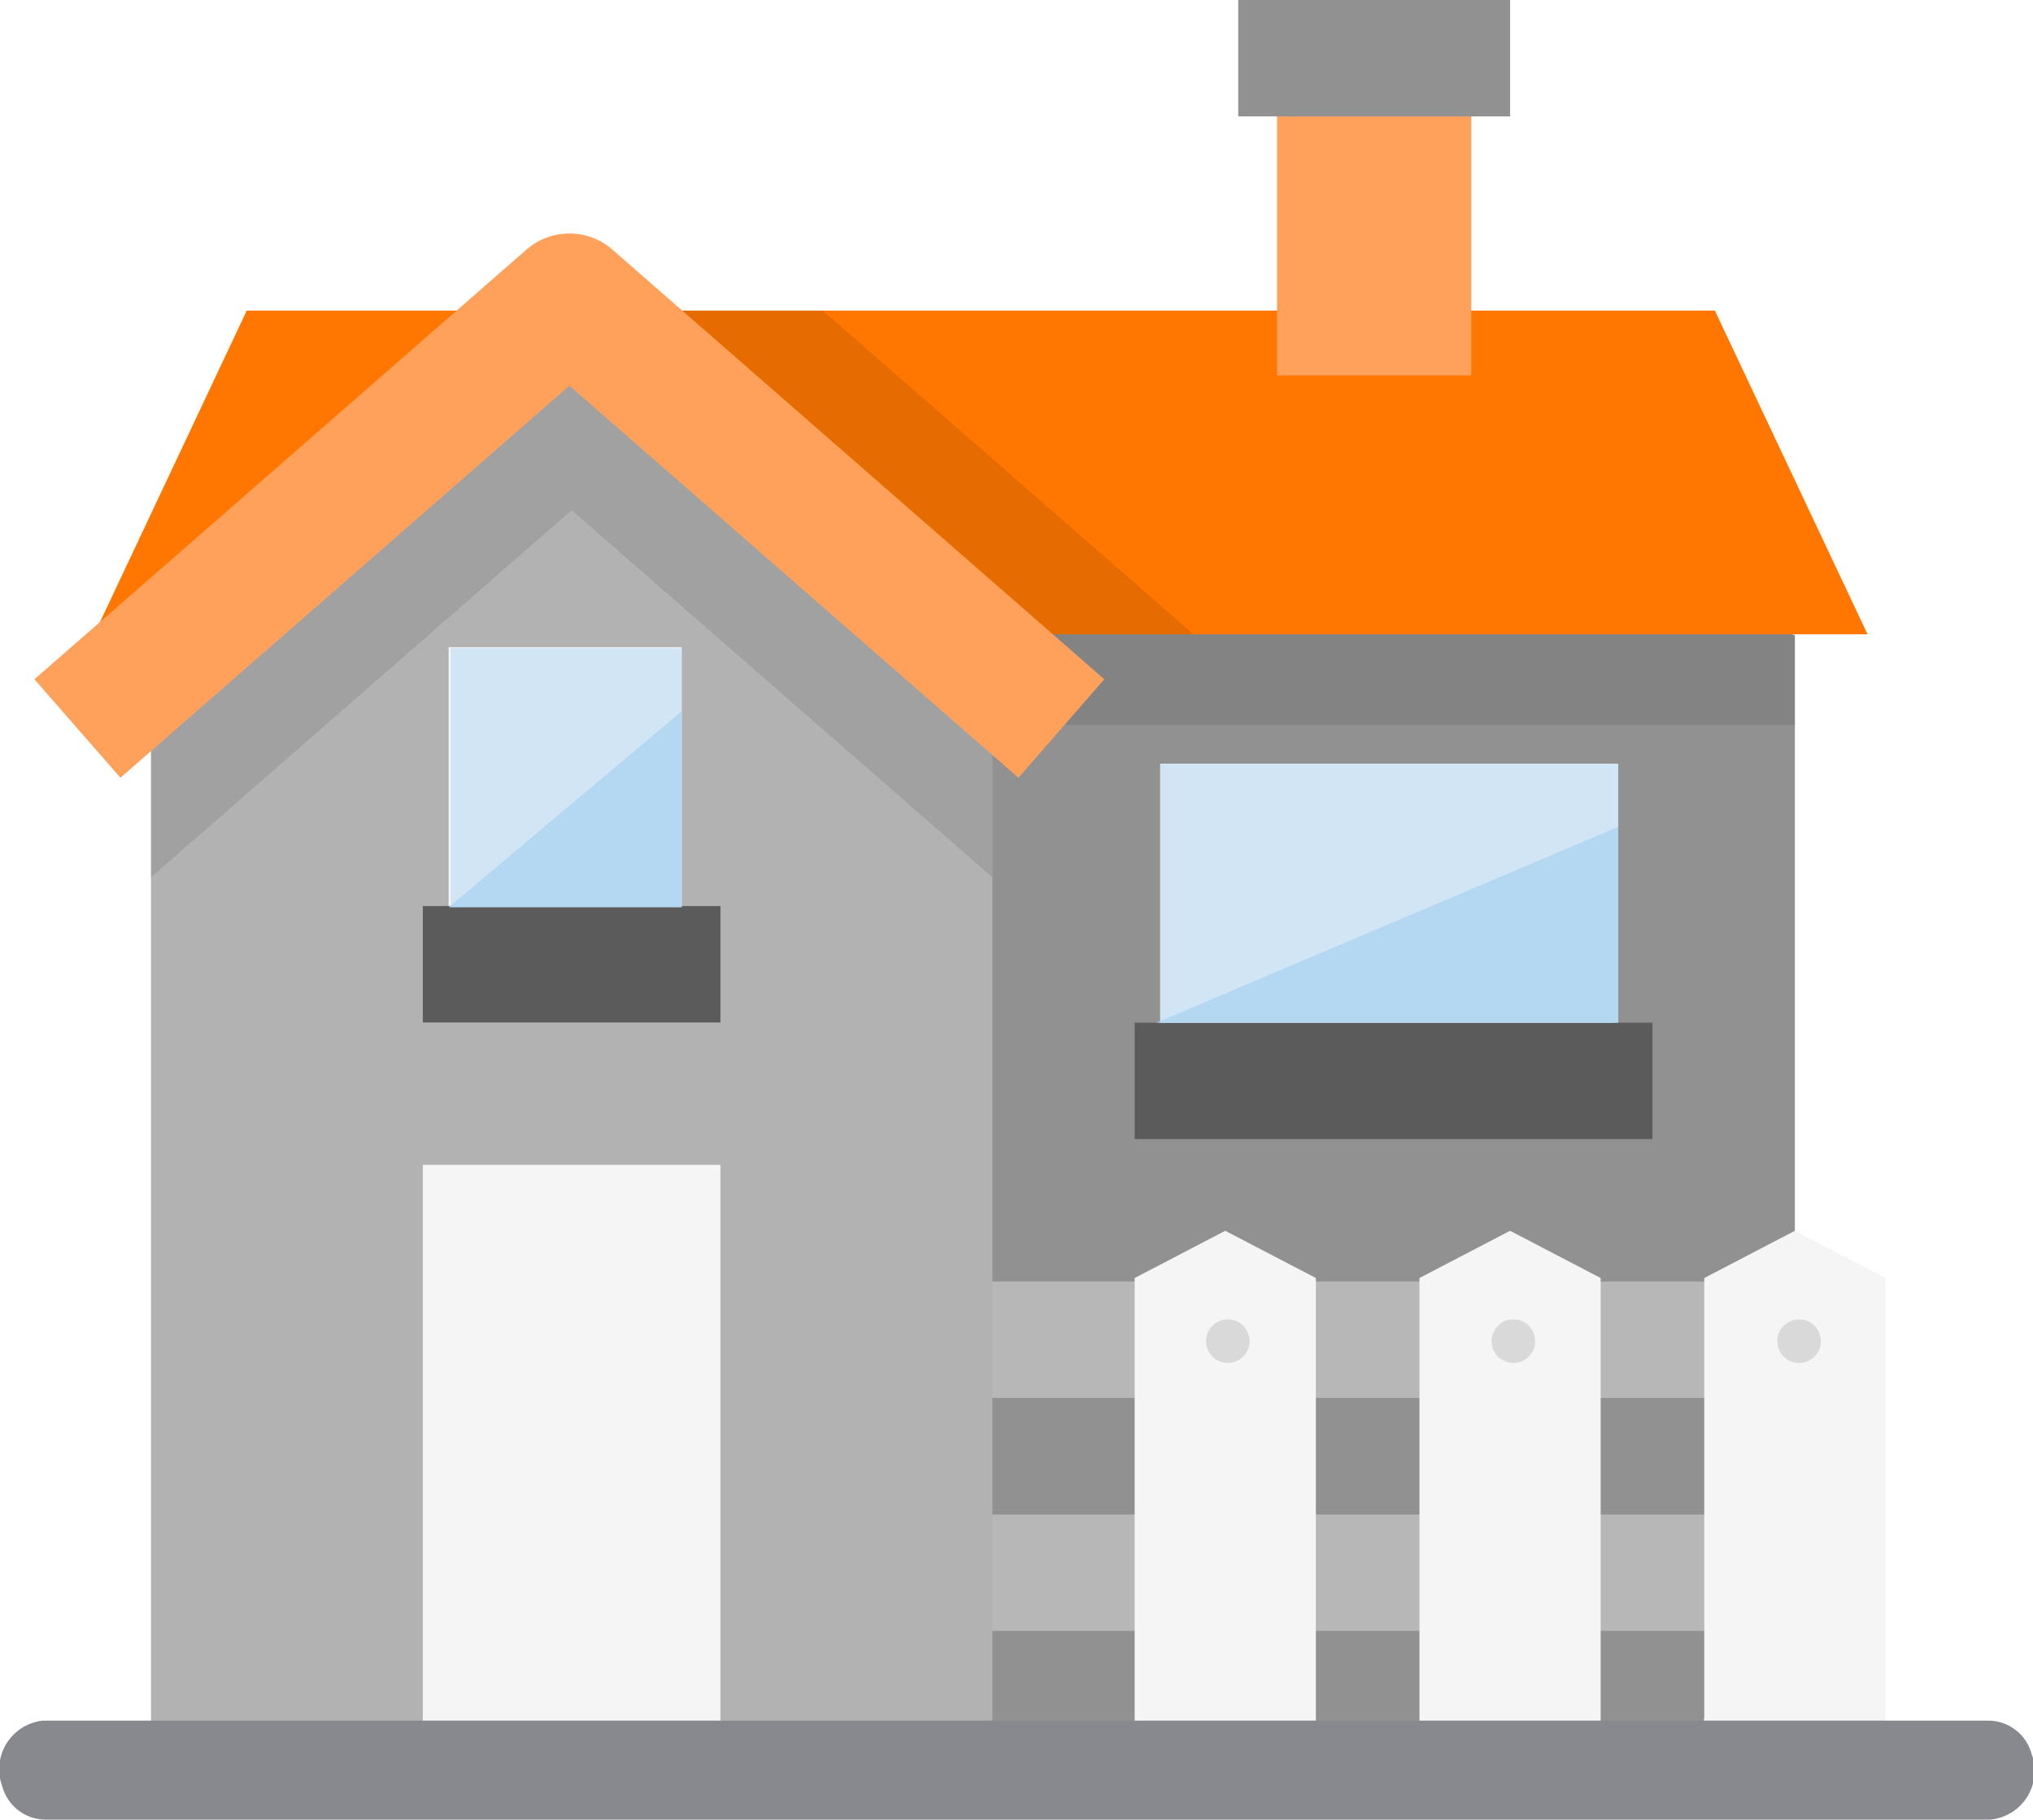
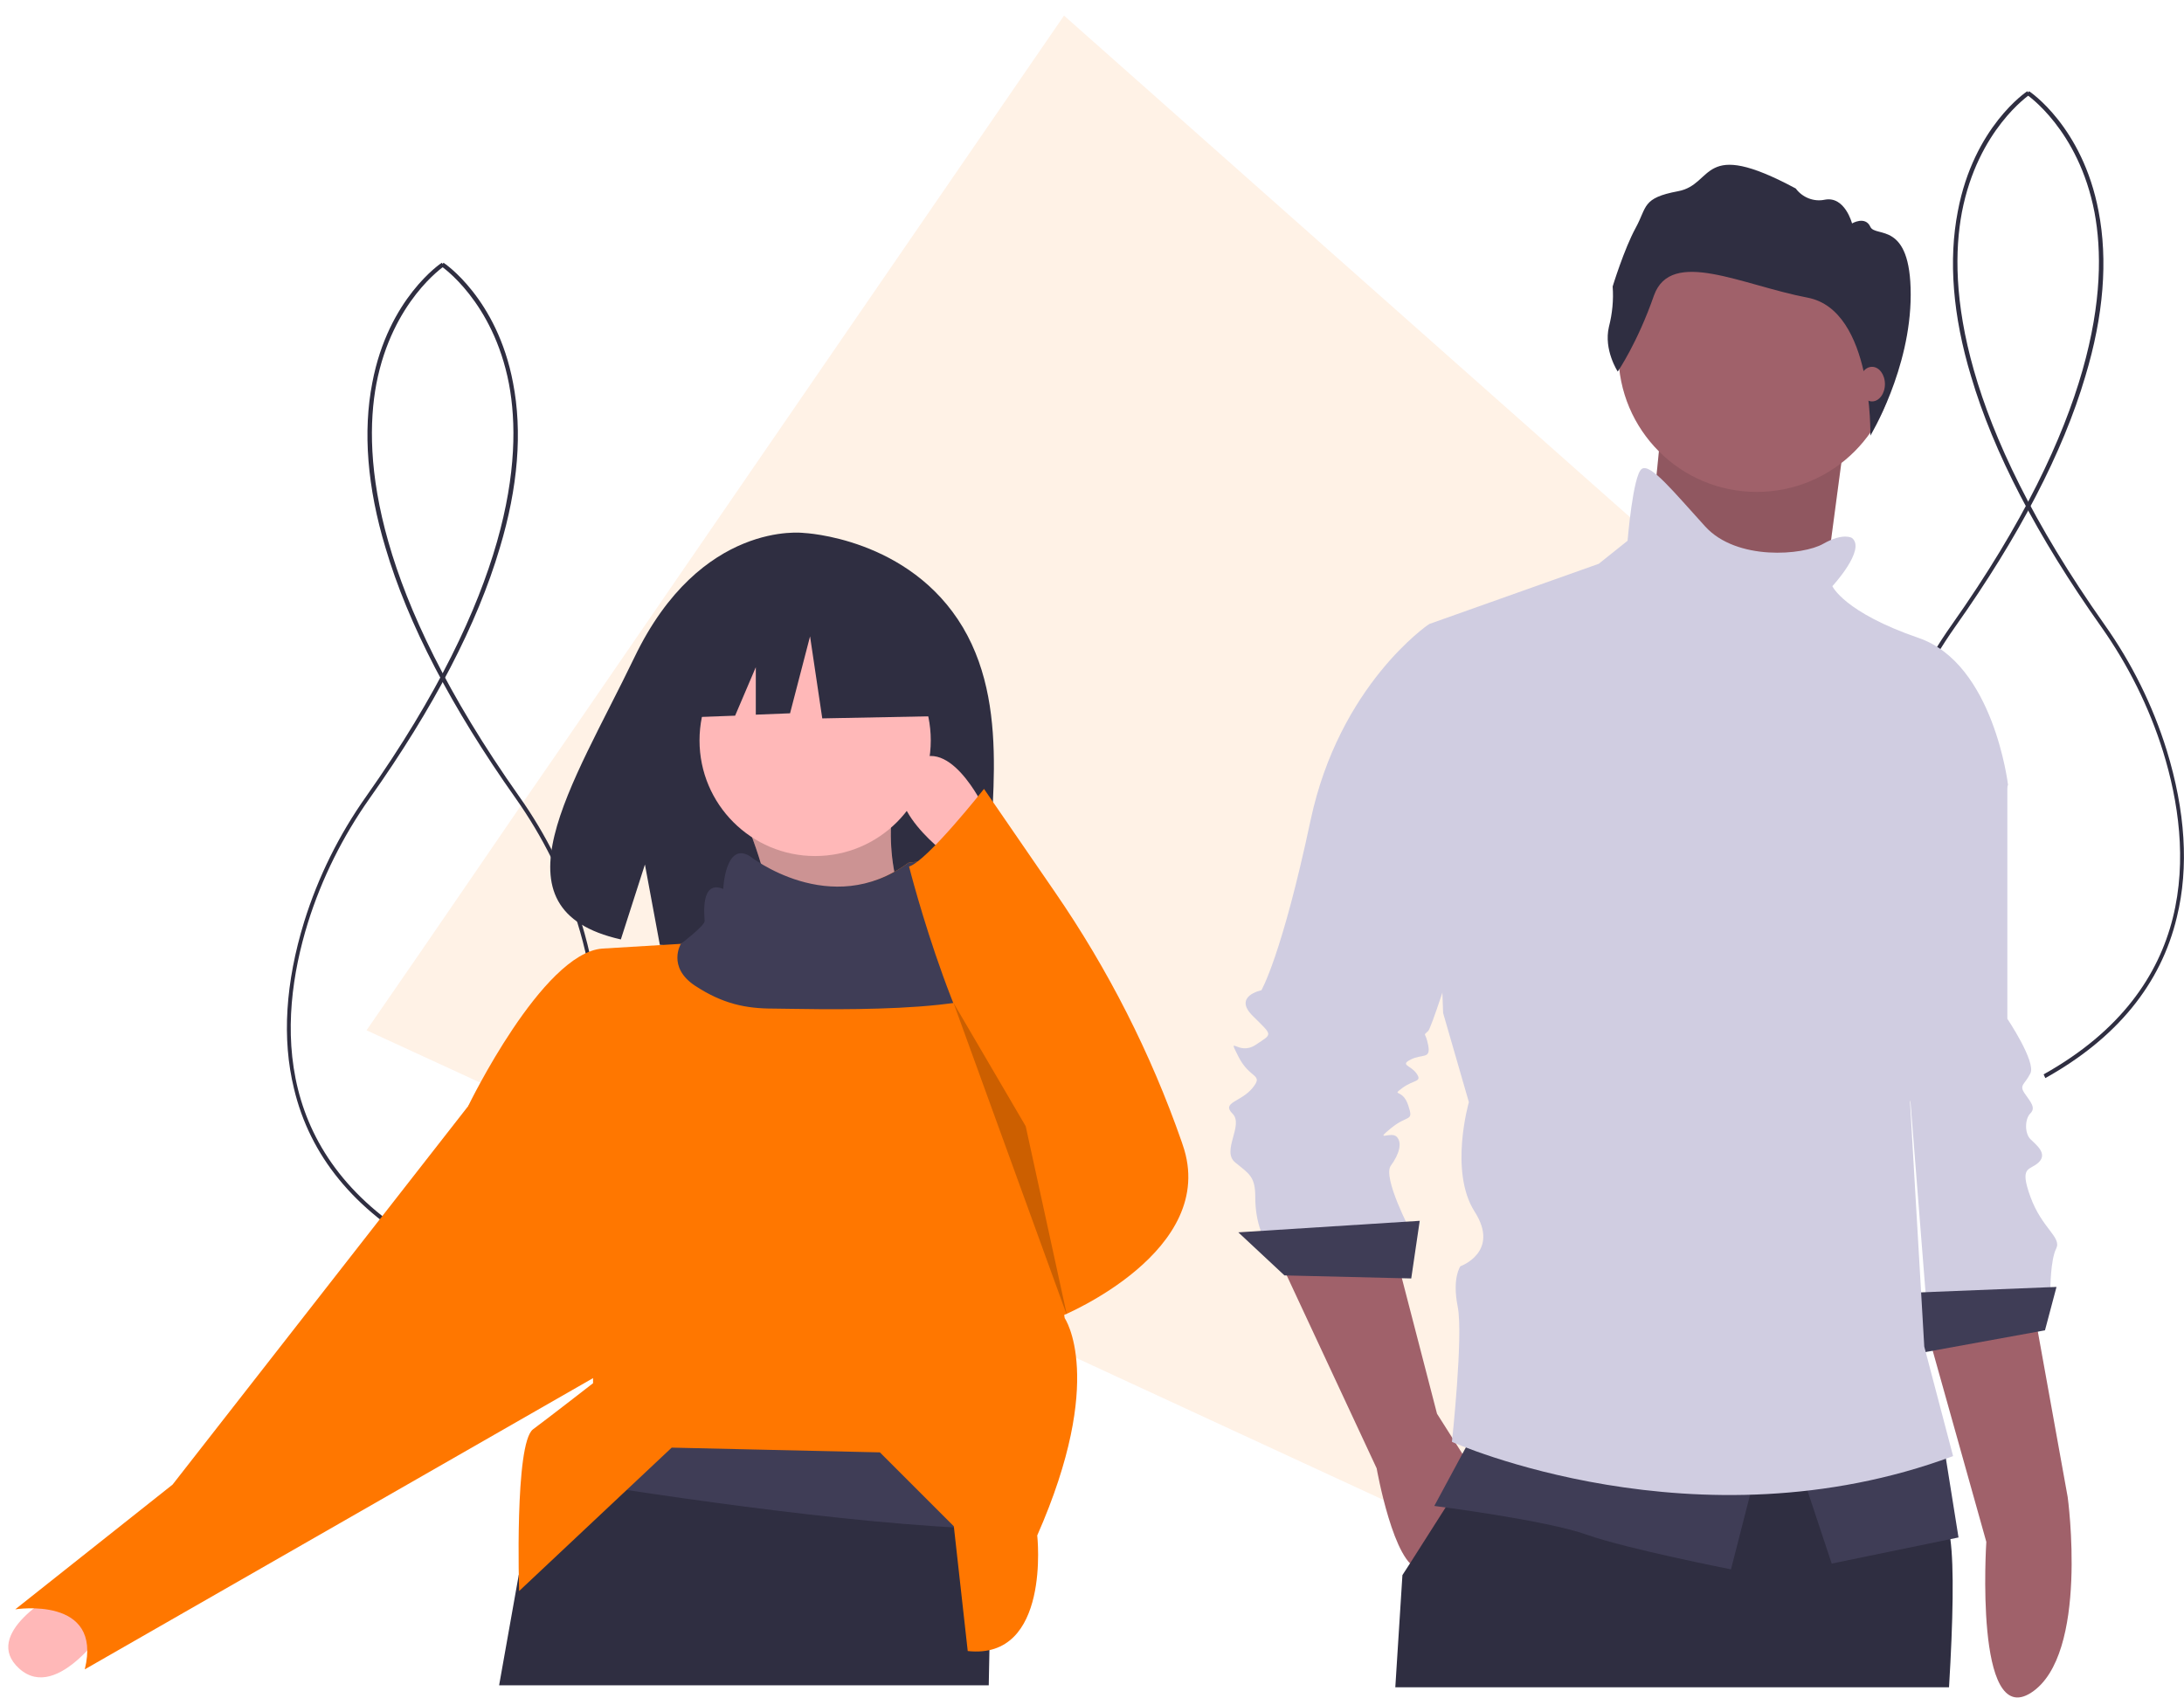
- <svg xmlns="http://www.w3.org/2000/svg" viewBox="0 0 111.07 99.41">
-   <defs>
-     <style>.cls-1{fill:#919191;}.cls-2{opacity:0.1;}.cls-2,.cls-8{isolation:isolate;}.cls-3{fill:#f70;}.cls-4{fill:#b7b7b7;}.cls-5{fill:#f5f5f5;}.cls-6{fill:#d9d9d9;}.cls-7{fill:#b2b2b2;}.cls-8{fill:#5b5b5b;}.cls-9{fill:#ffa15a;}.cls-10{fill:#88888f;}.cls-11{fill:#d1e5f5;}.cls-12{fill:#b4d8f1;}</style>
-   </defs>
-   <g id="Calque_2" data-name="Calque 2">
-     <g id="ELEMENTS">
-       <polygon class="cls-1" points="75.86 27.62 53.37 33.5 45.34 65.28 53.99 94.05 61.88 94.05 66.86 91.48 71.84 94.05 77.48 94.05 82.46 90.64 87.44 94.05 93.08 94.05 98.06 67.24 98.06 34.71 75.86 27.62" />
-       <polygon class="cls-2" points="98.06 39.6 98.06 34.5 75.86 27.41 53.37 33.29 51.77 39.6 98.06 39.6" />
-       <polygon class="cls-3" points="102.03 34.65 93.69 16.97 13.48 16.97 5.15 34.65 102.03 34.65" />
-       <rect class="cls-4" x="50.68" y="70.01" width="48.09" height="6.36" />
-       <rect class="cls-4" x="50.68" y="82.74" width="48.09" height="6.36" />
-       <polygon class="cls-5" points="93.11 94.05 93.11 69.82 98.06 67.24 103.01 69.82 103.01 94.05 93.11 94.05" />
-       <circle class="cls-6" cx="98.29" cy="73.27" r="1.19" />
-       <polygon class="cls-5" points="77.55 94.05 77.55 69.82 82.5 67.24 87.45 69.82 87.45 94.05 77.55 94.05" />
-       <circle class="cls-6" cx="82.68" cy="73.27" r="1.19" />
-       <polygon class="cls-5" points="61.99 94.05 61.99 69.82 66.94 67.24 71.89 69.82 71.89 94.05 61.99 94.05" />
-       <circle class="cls-6" cx="67.08" cy="73.27" r="1.19" />
-       <polygon class="cls-7" points="31.23 17.21 8.25 35.65 8.25 94.05 23.24 94.05 31.23 84.06 39.23 94.05 54.22 94.05 54.22 35.65 31.23 17.21" />
-       <rect class="cls-5" x="23.1" y="63.64" width="16.26" height="30.41" />
-       <rect class="cls-5" x="24.51" y="35.36" width="12.73" height="16.97" />
-       <rect class="cls-8" x="23.1" y="49.5" width="16.26" height="6.36" />
-       <rect class="cls-5" x="63.41" y="41.72" width="24.75" height="16.97" />
-       <rect class="cls-8" x="61.99" y="55.87" width="28.29" height="6.36" />
-       <rect class="cls-9" x="69.77" y="2.83" width="10.61" height="17.68" />
-       <rect class="cls-1" x="67.65" width="14.85" height="6.36" />
-       <polygon class="cls-2" points="8.25 35.63 8.25 47.93 31.23 27.87 54.22 47.93 54.22 35.63 31.23 17.29 8.25 35.63" />
-       <polygon class="cls-2" points="57.52 34.65 65.2 34.65 44.95 16.97 37.27 16.97 57.52 34.65" />
-       <path class="cls-9" d="M55.64,42.49,31.11,21.07,6.58,42.49l-4.7-5.38L28.76,13.64a3.57,3.57,0,0,1,4.7,0L60.33,37.11Z" />
-       <path class="cls-10" d="M108.72,99.41H2.47A2.46,2.46,0,0,1,.12,97.58,2.67,2.67,0,0,1,2.35,94H108.6A2.46,2.46,0,0,1,111,95.84,2.67,2.67,0,0,1,108.72,99.41Z" />
-       <rect class="cls-11" x="63.38" y="41.72" width="25.03" height="14.14" />
-       <polygon class="cls-12" points="63.18 55.87 88.41 55.87 88.41 45.17 63.18 55.87" />
-       <rect class="cls-11" x="24.62" y="35.41" width="12.62" height="14.14" />
-       <polygon class="cls-12" points="24.52 49.56 37.24 49.56 37.24 38.86 24.52 49.56" />
-     </g>
+ <svg xmlns="http://www.w3.org/2000/svg" version="1.1" id="Calque_1" x="0px" y="0px" viewBox="0 0 644.1 500.6" style="enable-background:new 0 0 644.1 500.6;" xml:space="preserve">
+   <style type="text/css">
+ 	.st0{opacity:0.1;fill:#FF7700;enable-background:new    ;}
+ 	.st1{fill:#2F2E41;}
+ 	.st2{fill:#FFB8B8;}
+ 	.st3{opacity:0.2;enable-background:new    ;}
+ 	.st4{fill:#3F3D56;}
+ 	.st5{fill:#FF7700;}
+ 	.st6{fill:#A0616A;}
+ 	.st7{fill:#D0CDE1;}
+ 	.st8{opacity:0.1;enable-background:new    ;}
+ </style>
+   <g>
+     <polygon class="st0" points="581.8,242.1 572.2,285.1 564.4,320 558.3,347.8 550.5,382.7 525.2,496.6 211.3,351.5 188.2,340.9    159,327.4 135.9,316.7 108.1,303.9 123.9,281 137,261.9 153.5,237.8 166.6,218.8 313.8,4.6 469.8,142.9 497.6,167.5 519.7,187.2    547.5,211.8  " />
+     <path class="st1" d="M125.5,368.6c-21-11.7-34.1-27.7-38.8-47.5c-3.6-14.7-2.5-31.3,3-49.2c4.1-13.2,10.3-25.7,18.3-37   c42.5-60.2,46.3-99.4,42.1-121.7c-4.7-24.4-19.9-34.6-20-34.7l0.7-1c0.2,0.1,15.8,10.5,20.5,35.4c2.8,14.4,1.5,30.8-3.9,48.7   c-6.6,22.4-19.5,47.2-38.4,73.9c-7.9,11.2-14.1,23.6-18.2,36.7c-9.1,29.4-10.4,69.8,35.2,95.3L125.5,368.6z" />
+     <path class="st1" d="M135.6,368.6c21-11.7,34.1-27.7,38.8-47.5c3.6-14.7,2.5-31.3-3-49.2c-4.1-13.2-10.3-25.7-18.3-37   c-42.5-60.2-46.3-99.4-42.1-121.7c4.7-24.4,19.9-34.6,20-34.7l-0.7-1c-0.2,0.1-15.8,10.5-20.5,35.4c-2.8,14.4-1.5,30.8,3.9,48.7   c6.6,22.4,19.5,47.2,38.4,73.9c7.9,11.2,14.1,23.6,18.2,36.7c9.1,29.4,10.4,69.8-35.2,95.3L135.6,368.6z" />
+     <path class="st1" d="M593.1,318c-21-11.7-34.1-27.7-38.8-47.5c-3.6-14.7-2.5-31.3,3-49.2c4.1-13.2,10.3-25.7,18.3-37   c42.5-60.2,46.3-99.4,42.1-121.7c-4.7-24.4-19.9-34.6-20-34.7l0.7-1c0.2,0.1,15.8,10.5,20.5,35.4c2.8,14.4,1.5,30.8-3.9,48.7   c-6.6,22.4-19.5,47.2-38.4,73.9c-7.9,11.2-14.1,23.6-18.2,36.7c-9.1,29.4-10.4,69.8,35.2,95.3L593.1,318z" />
+     <path class="st1" d="M603.2,318c21-11.7,34.1-27.7,38.8-47.5c3.6-14.7,2.5-31.3-3-49.2c-4.1-13.2-10.3-25.7-18.3-37   c-42.5-60.2-46.3-99.4-42.1-121.7c4.7-24.4,19.9-34.6,20-34.7l-0.7-1c-0.2,0.1-15.8,10.5-20.5,35.4c-2.8,14.4-1.5,30.8,3.9,48.7   c6.6,22.4,19.5,47.2,38.4,73.9c7.9,11.2,14.1,23.6,18.2,36.7c9.1,29.4,10.4,69.8-35.2,95.3L603.2,318z" />
+     <path class="st1" d="M284,185.1c-15.8-26.6-47-27.9-47-27.9s-30.4-3.9-49.9,36.7c-18.2,37.8-43.3,74.4-4,83.2l7.1-22.1l4.4,23.7   c5.6,0.4,11.2,0.5,16.8,0.3c42-1.4,82,0.4,80.7-14.7C290.4,244.3,299.2,210.8,284,185.1z" />
+     <path class="st2" d="M219.3,240.9c5.4,12,8.9,26.4,10.9,42.3l43.6-2.7c-10-14.2-13.4-30.5-9.5-49.1L219.3,240.9z" />
+     <path class="st3" d="M219.3,240.9c5.4,12,8.9,26.4,10.9,42.3l43.6-2.7c-10-14.2-13.4-30.5-9.5-49.1L219.3,240.9z" />
+     <path class="st2" d="M16.8,469.8c0,0-22.6,12.1-11.1,22.4s26.6-13.7,26.6-13.7L16.8,469.8z" />
+     <polygon class="st1" points="292.9,434.5 292.6,451 291.8,486.7 291.8,486.7 291.6,497.1 147.2,497.1 153,464.5 153.1,464.5    158.3,435.3 160.7,422.2 160.7,422.2 279.3,405.9  " />
+     <path class="st4" d="M292.9,434.5l-0.4,16.5c-42-1.1-107-11.2-134.2-15.7l2.3-13.1l118.6-16.4L292.9,434.5z" />
+     <circle class="st2" cx="240.4" cy="218.4" r="34.1" />
+     <path class="st5" d="M305.9,452.9c0,0,4.1,36.8-20.5,34.1l-4.1-36.8l-21.8-21.8l-61.4-1.4l-45,42.3c0,0-1.4-43.6,4.1-47.7   s17.7-13.6,17.7-13.6v-6.8l-36.8-75c0,0,21.8-45,39.5-46.4l23.2-1.4c0,0,8.2-4.1,8.2-5.5s-1.4-12.3,5.5-9.5c0,0,0.6-14,7.8-9.7   c0,0,22.6,17.7,45.6,0.8c0,0,10.7-2,9.3,3.5c-1.4,5.5,0,9.5,2.7,9.5s15,4.1,15,6.8c0,0.6,0.9,6.2,2.3,14.7v0   c5.1,31,16.8,99.8,16.8,99.8S326.3,406.6,305.9,452.9z" />
+     <path class="st5" d="M147.7,319.3l-9.5,6.8L50.9,437.9L4.5,474.7c0,0,25.9-4.1,20.5,17.7l159.5-91.4L147.7,319.3z" />
+     <path class="st4" d="M297.2,289L297.2,289c-1.8,10.7-60.9,8.5-69.1,8.5s-15-1.4-23.2-6.8c-8.2-5.5-4.1-12.3-4.1-12.3s7-5.3,7-6.7   c0-1.4-1.4-12.3,5.5-9.5c0,0,0.6-14,7.8-9.7c0,0,23.8,18.9,46.8,2c0,0,10.7-2,9.3,3.5c-1.4,5.5,0,9.5,2.7,9.5c2.7,0,15,4.1,15,6.8   C295,274.9,295.8,280.5,297.2,289z" />
+     <path class="st2" d="M290.2,238.2c0,0-10.9-23.2-21.8-12.3c-10.9,10.9,12.3,27.3,12.3,27.3L290.2,238.2z" />
+     <path class="st5" d="M290.2,232.7c0,0-16.8,21.3-22.1,22.9c0,0,15.2,60.3,34.3,76.6l10.9,55.9c0,0,46.4-19.1,35.5-50.4   c-0.1-0.3-0.2-0.6-0.3-0.9c-9.1-26.1-21.7-50.9-37.4-73.7L290.2,232.7z" />
+     <polygon class="st3" points="281.2,295.8 314.7,388.1 302.5,332.2  " />
+     <polygon class="st1" points="277,182.5 246.2,166.4 203.6,173 194.8,211.9 216.8,211.1 222.9,196.8 222.9,210.8 233,210.4    238.9,187.7 242.5,211.9 278.5,211.2  " />
+     <path class="st6" d="M568.3,392.4l17.5,62.4c0,0-3.6,55.3,13.2,44.5c17.2-11.1,10.8-57.7,10.8-57.7l-10.1-56L568.3,392.4z" />
+     <path class="st7" d="M577.6,217.3l14.4,14.4v68.8c0,0,8.5,12.7,6.8,16.1c-1.7,3.4-3.4,3.4-1.7,5.9c1.7,2.5,3.4,4.2,1.7,5.9   c-1.7,1.7-1.7,5.9,0,7.6c1.7,1.7,5.1,4.2,2.5,6.8s-5.9,0.8-2.5,10.2s9.3,11.9,7.6,15.3c-1.7,3.4-1.7,11.9-1.7,11.9l-36.5,5.1   l-7.6-96L577.6,217.3z" />
+     <polygon class="st4" points="606.5,379.6 564,381.3 565.7,399.2 603.1,392.4  " />
+     <polygon class="st6" points="489.7,128.6 484.6,179.5 536.4,187.2 540.2,157.9 544.1,128.6  " />
+     <polygon class="st8" points="489.7,128.3 484.6,179.3 536.4,186.9 540.2,157.6 544.1,128.3  " />
+     <path class="st6" d="M377.1,371.1l28.9,62c0,0,5.1,28.9,12.7,29.7c7.6,0.8,15.3-29.7,15.3-29.7L423.8,417l-11.9-45.9L377.1,371.1z" />
+     <path class="st1" d="M574.8,497.7H411.5c1.3-20.5,2.1-33.1,2.1-33.1l2.2-3.4l10.5-16.5l7.5-11.8l2.6-4.1l1-1.5l10.3-1.9L553.8,406   c1.8,7.9,4.2,15.5,7.4,22.9c0.7,1.6,1.5,3.3,2.3,4.9c2.7,5.2,5.9,10.1,9.8,13.8c0.9,0.8,1.5,3,1.9,6.4   C576.3,462.3,576,477.8,574.8,497.7z" />
+     <circle class="st6" cx="518.1" cy="104.3" r="40.8" />
+     <path class="st7" d="M427.2,187.6l-5.9-3.4c0,0-26.3,17.8-34.8,57.8S372,292.1,372,292.1s-8.5,1.7-2.5,7.6c5.9,5.9,5.9,5.1,0.8,8.5   s-8.5-3.4-5.1,3.4c3.4,6.8,7.6,5.1,4.2,9.3c-3.4,4.2-9.3,4.2-5.9,7.6s-3.4,11,0.8,14.4c4.2,3.4,5.9,4.2,5.9,10.2   c0,3.5,0.5,6.9,1.7,10.2h44.2c0,0-8.5-16.1-5.9-19.5c2.5-3.4,3.4-6.8,1.7-8.5c-1.7-1.7-6.8,1.7-1.7-2.5c5.1-4.2,6.8-1.7,5.1-6.8   c-1.7-5.1-5.1-2.5-1.7-5.1c3.4-2.5,5.9-1.7,4.2-4.2c-1.7-2.5-5.1-2.5-1.7-4.2s5.9,0,5.1-4.2c-0.8-4.2-1.7-2.5,0-4.2   s19.5-59.5,19.5-61.2S427.2,187.6,427.2,187.6z" />
+     <polygon class="st4" points="418.7,360.1 365.2,363.5 378.8,376.2 416.2,377.1  " />
+     <path class="st4" d="M434,423.8l-11,20.4c0,0,33.1,4.2,45,8.5c11.9,4.2,42.5,10.2,42.5,10.2l7.6-29.7L434,423.8z" />
+     <polygon class="st4" points="530.9,433.2 540.2,461.2 577.6,453.5 573.4,427.2  " />
+     <path class="st7" d="M546.2,158.7c0,0-2.5-1.7-8.5,1.7c-5.9,3.4-25.5,5.1-34.8-5.1c-9.3-10.2-16.1-18.7-18.7-17s-4.2,21.2-4.2,21.2   l-8.5,6.8l-50.1,17.8l4.2,114.7l7.6,26.3c0,0-5.9,20.4,1.7,32.3c7.6,11.9-4.2,16.1-4.2,16.1s-2.5,3.4-0.8,11.9   c1.7,8.5-1.7,39.9-1.7,39.9s72.2,32.3,147.8,4.2l-8.5-32.3l-4.2-72.2c0,0,4.2-11.9,3.4-17c-0.8-5.1,25.5-76.5,25.5-76.5   s-4.2-35.7-26.3-43.3c-22.1-7.6-25.5-15.3-25.5-15.3S550.4,162.1,546.2,158.7z" />
+     <path class="st1" d="M477.1,109.6c0,0-4.2-6.4-2.6-13.2c1-3.9,1.4-7.9,1.1-11.9c0,0,3.4-11.1,6.8-17.3c3.4-6.2,1.8-8.8,12.5-10.8   c10.8-2,6.4-16,34.7-0.8c2,2.7,5.4,4,8.6,3.3c5.9-1.1,8,7,8,7s3.9-2.3,5.4,1c1.5,3.3,11.9-2,11.9,20s-11.9,41.6-11.9,41.6   s0.9-37-18.5-40.7s-40.2-14.7-45.3-0.7C482.9,101.2,477.1,109.6,477.1,109.6z" />
+     <ellipse class="st6" cx="552.1" cy="113.3" rx="3.8" ry="5.1" />
  </g>
</svg>
